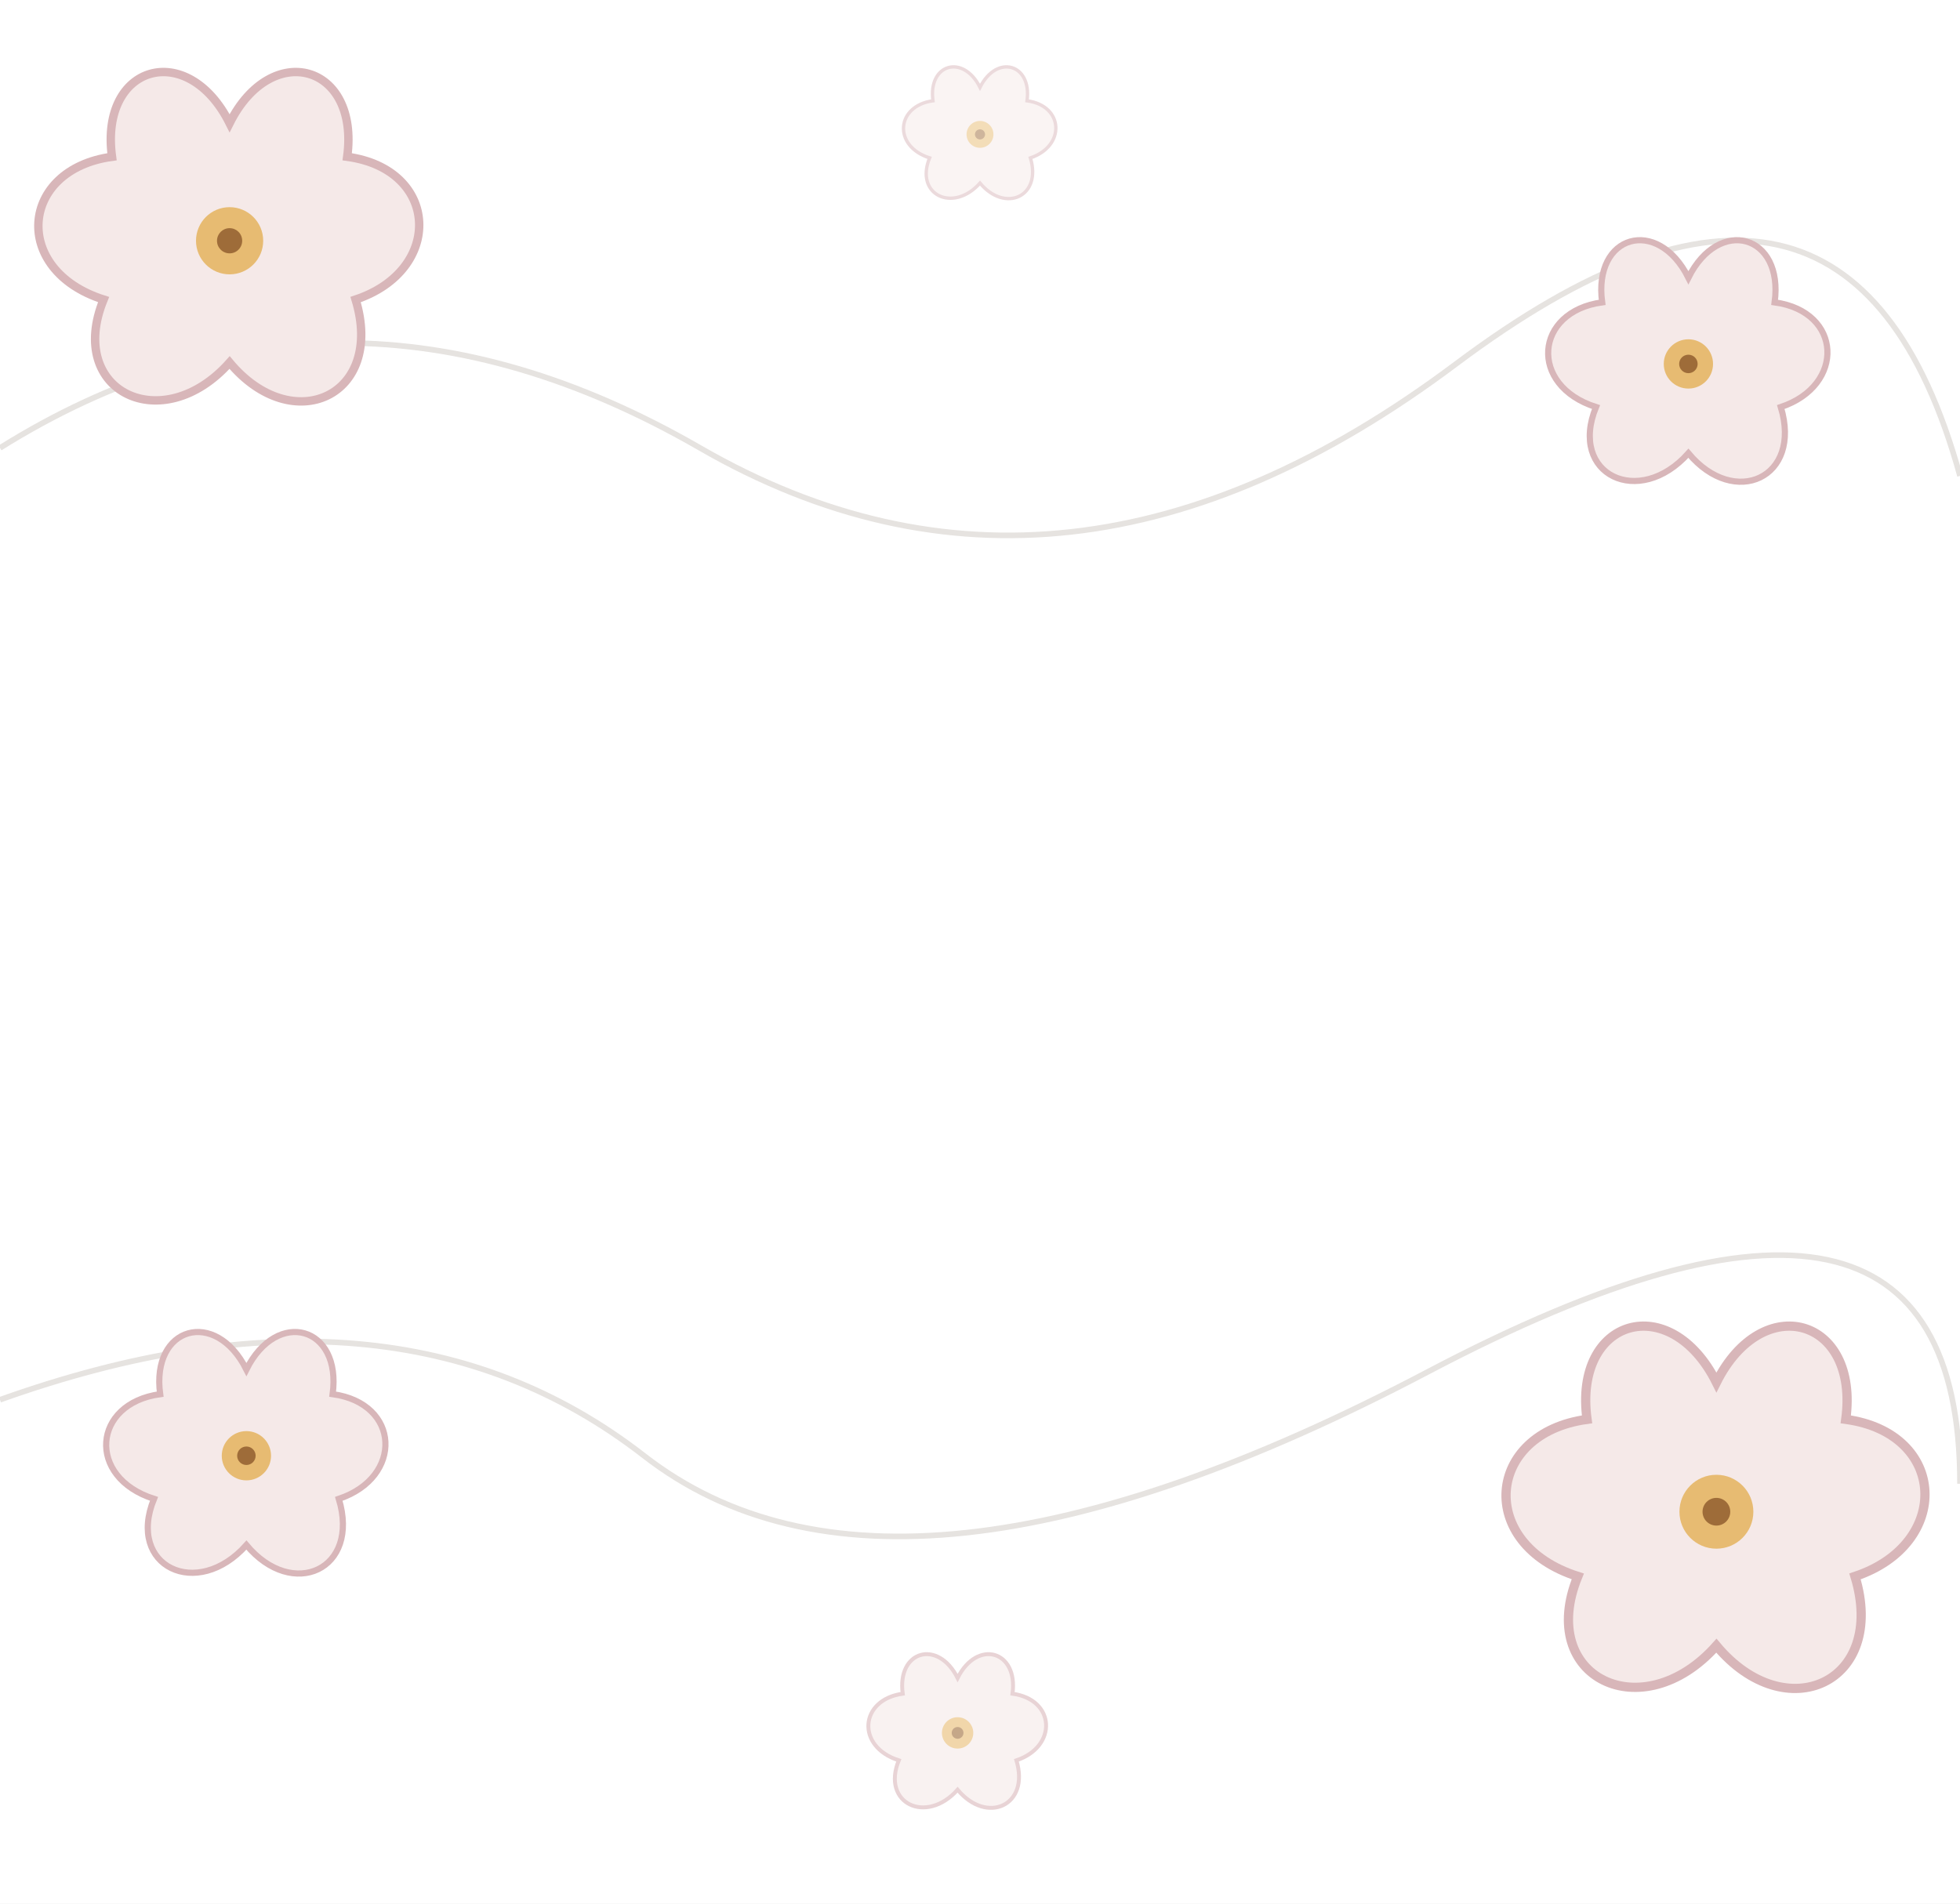
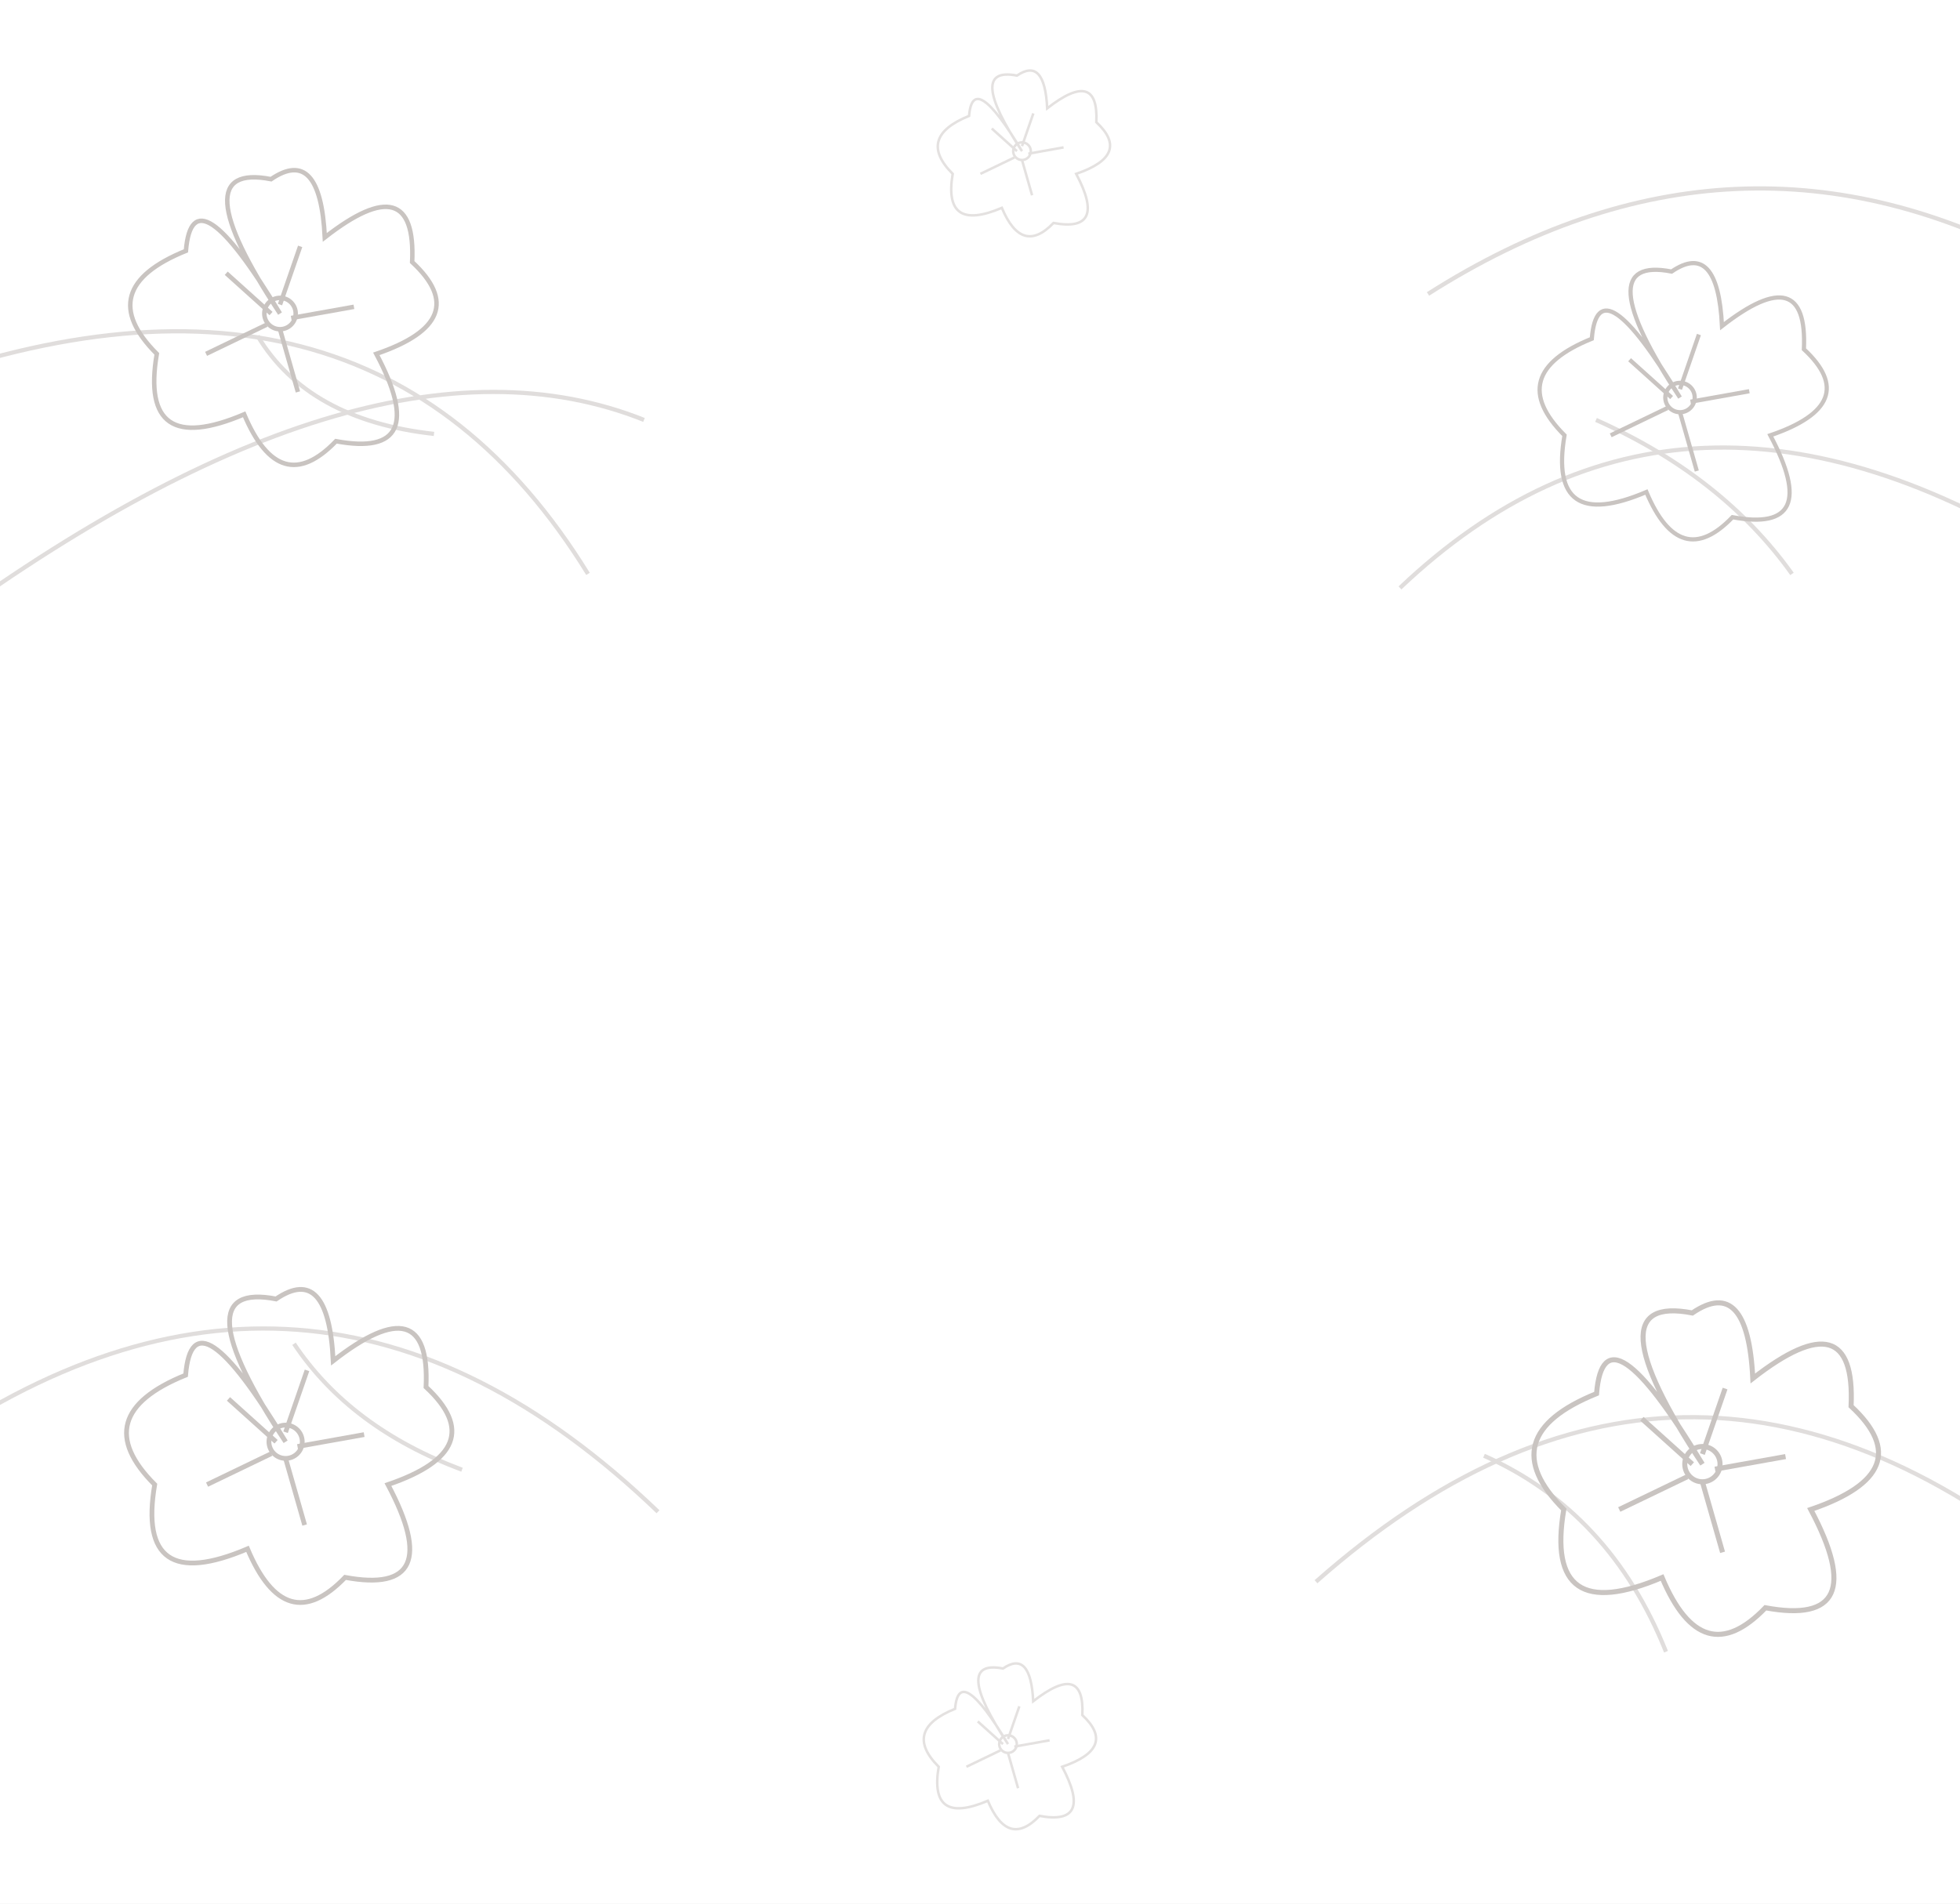
<svg xmlns="http://www.w3.org/2000/svg" viewBox="0 0 700 680">
  <rect width="700" height="680" fill="#fff" />
-   <g fill="none" stroke="#d5d0cb" stroke-width="2" opacity=".6">
-     <path d="M0 160 Q120 85 250 160T520 130T700 170" />
-     <path d="M0 500 Q140 450 230 520T510 490T700 530" />
+   <g fill="none" stroke="#d7d4d2" stroke-width="1.5" opacity=".78">
+     <path d="M-40 140 Q130 75 210 205 M-30 230 Q130 110 230 150 M510 105 Q620 35 730 95 M500 210 Q600 115 735 200 M-30 520 Q110 420 235 540 M470 565 Q600 450 735 560" />
+     <path d="M92 120 Q110 150 155 155 M105 480 Q125 510 165 525 M570 150 Q615 170 640 205 M530 520 Q575 540 595 590" />
  </g>
  <defs>
-     <g id="f">
-       <path d="M0-28C10-48 31-42 28-20C50-17 51 7 30 14C37 37 15 47 0 29C-16 47-39 36-30 14C-52 7-50-17-28-20C-31-42-10-48 0-28Z" fill="#f5e9e8" stroke="#d8b6b9" stroke-width="2" />
-       <circle r="8" fill="#e7bb72" />
-       <circle r="3" fill="#9e6c39" />
+     <g id="blossom" fill="none" stroke="#c9c4c1" stroke-width="2">
+       <path d="M0 0 Q-45-68 -4-60 Q18-75 20-34 Q61-66 59-23 Q87 3 43 18 Q68 65 25 57 Q0 83-16 45 Q-63 65-55 18 Q-84-11-42-28 Q-39-65 0 0Z" />
+       <circle r="7" />
+       <path d="M-4 0l-20-18 M0-4l9-26 M5 2l28-5 M0 7l8 28 M-6 5l-27 13" />
    </g>
  </defs>
-   <use href="#f" transform="translate(82 86) scale(1.5)" />
-   <use href="#f" transform="translate(603 130) scale(1.1)" />
-   <use href="#f" transform="translate(88 520) scale(1.1)" />
-   <use href="#f" transform="translate(613 540) scale(1.65)" />
-   <use href="#f" transform="translate(350 48) scale(.6)" opacity=".5" />
-   <use href="#f" transform="translate(342 619) scale(.7)" opacity=".6" />
+   <use href="#blossom" transform="translate(100 112) scale(.8)" />
+   <use href="#blossom" transform="translate(600 142) scale(.75)" />
+   <use href="#blossom" transform="translate(102 515) scale(.85)" />
+   <use href="#blossom" transform="translate(608 523) scale(.9)" />
+   <use href="#blossom" transform="translate(365 54) scale(.45)" opacity=".5" />
+   <use href="#blossom" transform="translate(360 623) scale(.45)" opacity=".5" />
</svg>
